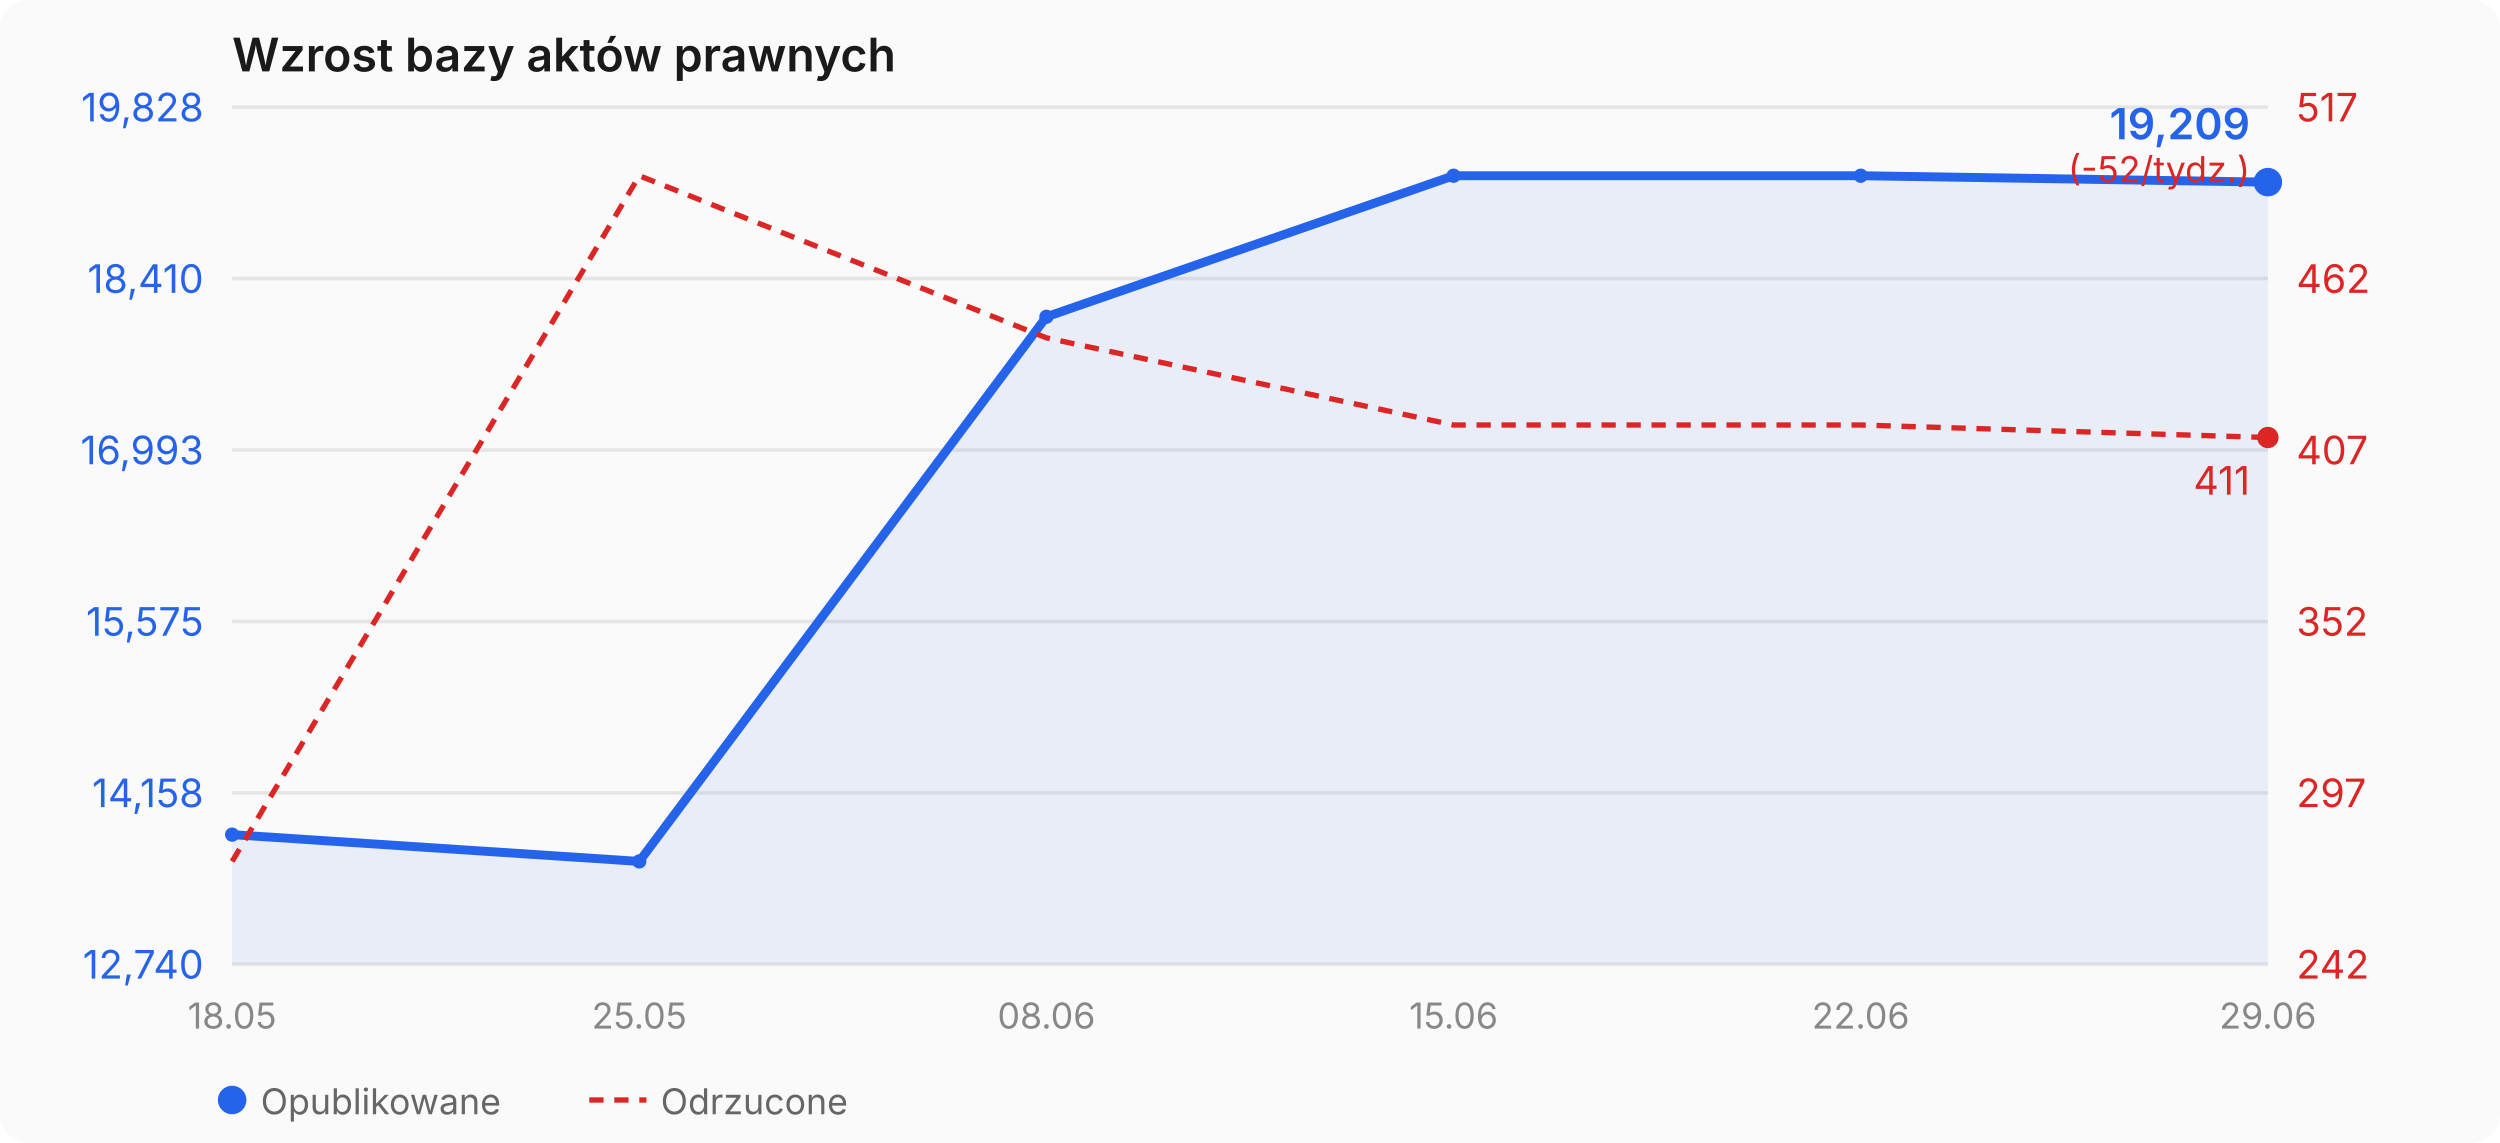
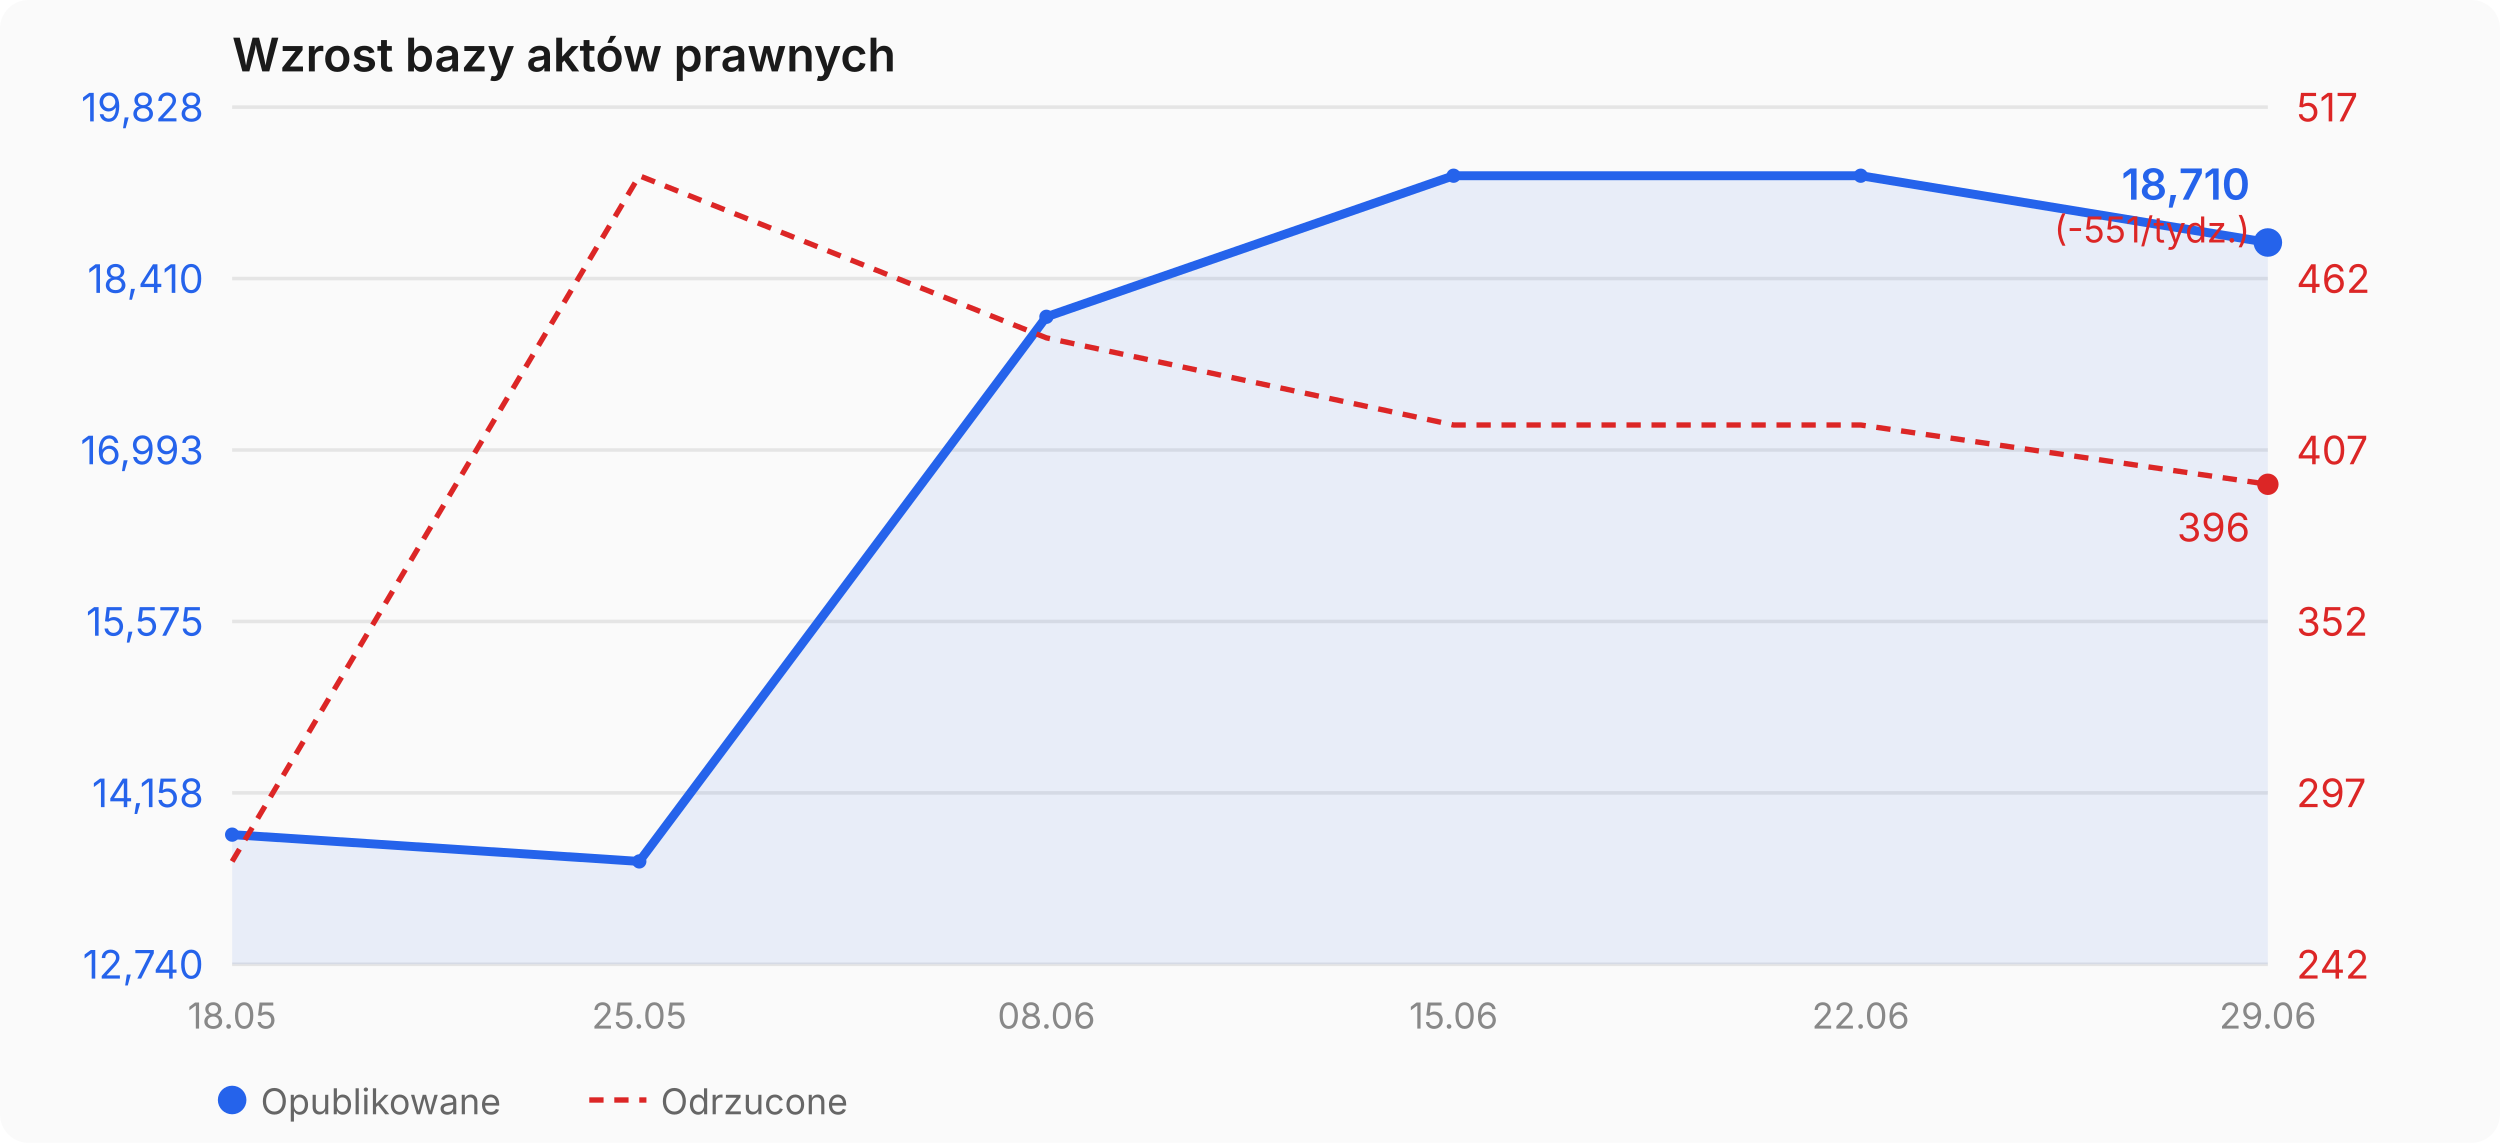
<svg xmlns="http://www.w3.org/2000/svg" viewBox="0 0 700 320" font-family="system-ui, -apple-system, sans-serif">
  <rect width="700" height="320" fill="#fafafa" rx="8" />
  <text x="65" y="20" font-size="13" font-weight="600" fill="#1a1a1a">Wzrost bazy aktów prawnych</text>
  <line x1="65" y1="270.0" x2="635" y2="270.0" stroke="#e5e5e5" stroke-width="1" />
  <line x1="65" y1="222.0" x2="635" y2="222.0" stroke="#e5e5e5" stroke-width="1" />
  <line x1="65" y1="174.0" x2="635" y2="174.0" stroke="#e5e5e5" stroke-width="1" />
  <line x1="65" y1="126.0" x2="635" y2="126.0" stroke="#e5e5e5" stroke-width="1" />
  <line x1="65" y1="78.0" x2="635" y2="78.0" stroke="#e5e5e5" stroke-width="1" />
  <line x1="65" y1="30.0" x2="635" y2="30.0" stroke="#e5e5e5" stroke-width="1" />
  <text x="57" y="274.0" text-anchor="end" font-size="11" fill="#2563eb">12,740</text>
  <text x="57" y="226.0" text-anchor="end" font-size="11" fill="#2563eb">14,158</text>
  <text x="57" y="178.0" text-anchor="end" font-size="11" fill="#2563eb">15,575</text>
  <text x="57" y="130.0" text-anchor="end" font-size="11" fill="#2563eb">16,993</text>
  <text x="57" y="82.0" text-anchor="end" font-size="11" fill="#2563eb">18,410</text>
  <text x="57" y="34.0" text-anchor="end" font-size="11" fill="#2563eb">19,828</text>
  <text x="643" y="274.0" text-anchor="start" font-size="11" fill="#dc2626">242</text>
  <text x="643" y="226.0" text-anchor="start" font-size="11" fill="#dc2626">297</text>
  <text x="643" y="178.0" text-anchor="start" font-size="11" fill="#dc2626">352</text>
  <text x="643" y="130.0" text-anchor="start" font-size="11" fill="#dc2626">407</text>
  <text x="643" y="82.0" text-anchor="start" font-size="11" fill="#dc2626">462</text>
  <text x="643" y="34.0" text-anchor="start" font-size="11" fill="#dc2626">517</text>
-   <polygon points="65.0,270.0 65.0,233.7 179.0,241.2 293.0,88.7 407.0,49.2 521.0,49.2 635.0,51.0 635.0,270.0" fill="#2563eb" fill-opacity="0.08" />
-   <polyline points="65.0,233.7 179.0,241.2 293.0,88.7 407.0,49.2 521.0,49.2 635.0,51.0" fill="none" stroke="#2563eb" stroke-width="2.5" stroke-linejoin="round" />
-   <polyline points="65.0,241.2 179.0,49.2 293.0,94.6 407.0,119.0 521.0,119.0 635.0,122.5" fill="none" stroke="#dc2626" stroke-width="1.5" stroke-dasharray="4,3" stroke-linejoin="round" />
+   <polygon points="65.0,270.0 65.0,233.7 179.0,241.2 293.0,88.7 407.0,49.2 521.0,49.2 635.0,67.9 635.0,270.0" fill="#2563eb" fill-opacity="0.08" />
+   <polyline points="65.0,233.7 179.0,241.2 293.0,88.7 407.0,49.2 521.0,49.2 635.0,67.9" fill="none" stroke="#2563eb" stroke-width="2.5" stroke-linejoin="round" />
+   <polyline points="65.0,241.2 179.0,49.2 293.0,94.6 407.0,119.0 521.0,119.0 635.0,135.6" fill="none" stroke="#dc2626" stroke-width="1.5" stroke-dasharray="4,3" stroke-linejoin="round" />
  <circle cx="65.0" cy="233.7" r="2" fill="#2563eb" />
  <circle cx="179.0" cy="241.2" r="2" fill="#2563eb" />
  <circle cx="293.0" cy="88.7" r="2" fill="#2563eb" />
  <circle cx="407.0" cy="49.2" r="2" fill="#2563eb" />
  <circle cx="521.0" cy="49.2" r="2" fill="#2563eb" />
-   <circle cx="635.0" cy="51.0" r="4" fill="#2563eb" />
-   <circle cx="635.0" cy="122.5" r="3" fill="#dc2626" />
-   <text x="630.0" y="39.0" text-anchor="end" font-size="12" font-weight="600" fill="#2563eb">19,209</text>
-   <text x="630.0" y="51.0" text-anchor="end" font-size="10" fill="#dc2626">(-52/tydz.)</text>
-   <text x="630.0" y="138.5" text-anchor="end" font-size="11" fill="#dc2626">411</text>
+   <circle cx="635.0" cy="67.9" r="4" fill="#2563eb" />
+   <circle cx="635.0" cy="135.6" r="3" fill="#dc2626" />
+   <text x="630.0" y="55.9" text-anchor="end" font-size="12" font-weight="600" fill="#2563eb">18,710</text>
+   <text x="630.0" y="67.9" text-anchor="end" font-size="10" fill="#dc2626">(-551/tydz.)</text>
+   <text x="630.0" y="151.6" text-anchor="end" font-size="11" fill="#dc2626">396</text>
  <text x="65.0" y="288" text-anchor="middle" font-size="10" fill="#888">18.05</text>
  <text x="179.0" y="288" text-anchor="middle" font-size="10" fill="#888">25.05</text>
  <text x="293.0" y="288" text-anchor="middle" font-size="10" fill="#888">08.06</text>
  <text x="407.0" y="288" text-anchor="middle" font-size="10" fill="#888">15.06</text>
  <text x="521.0" y="288" text-anchor="middle" font-size="10" fill="#888">22.06</text>
  <text x="635.0" y="288" text-anchor="middle" font-size="10" fill="#888">29.06</text>
  <circle cx="65" cy="308" r="4" fill="#2563eb" />
  <text x="73" y="312" font-size="10" fill="#666">Opublikowane</text>
  <line x1="165" y1="308" x2="181" y2="308" stroke="#dc2626" stroke-width="1.5" stroke-dasharray="4,3" />
  <text x="185" y="312" font-size="10" fill="#666">Odrzucone</text>
</svg>
